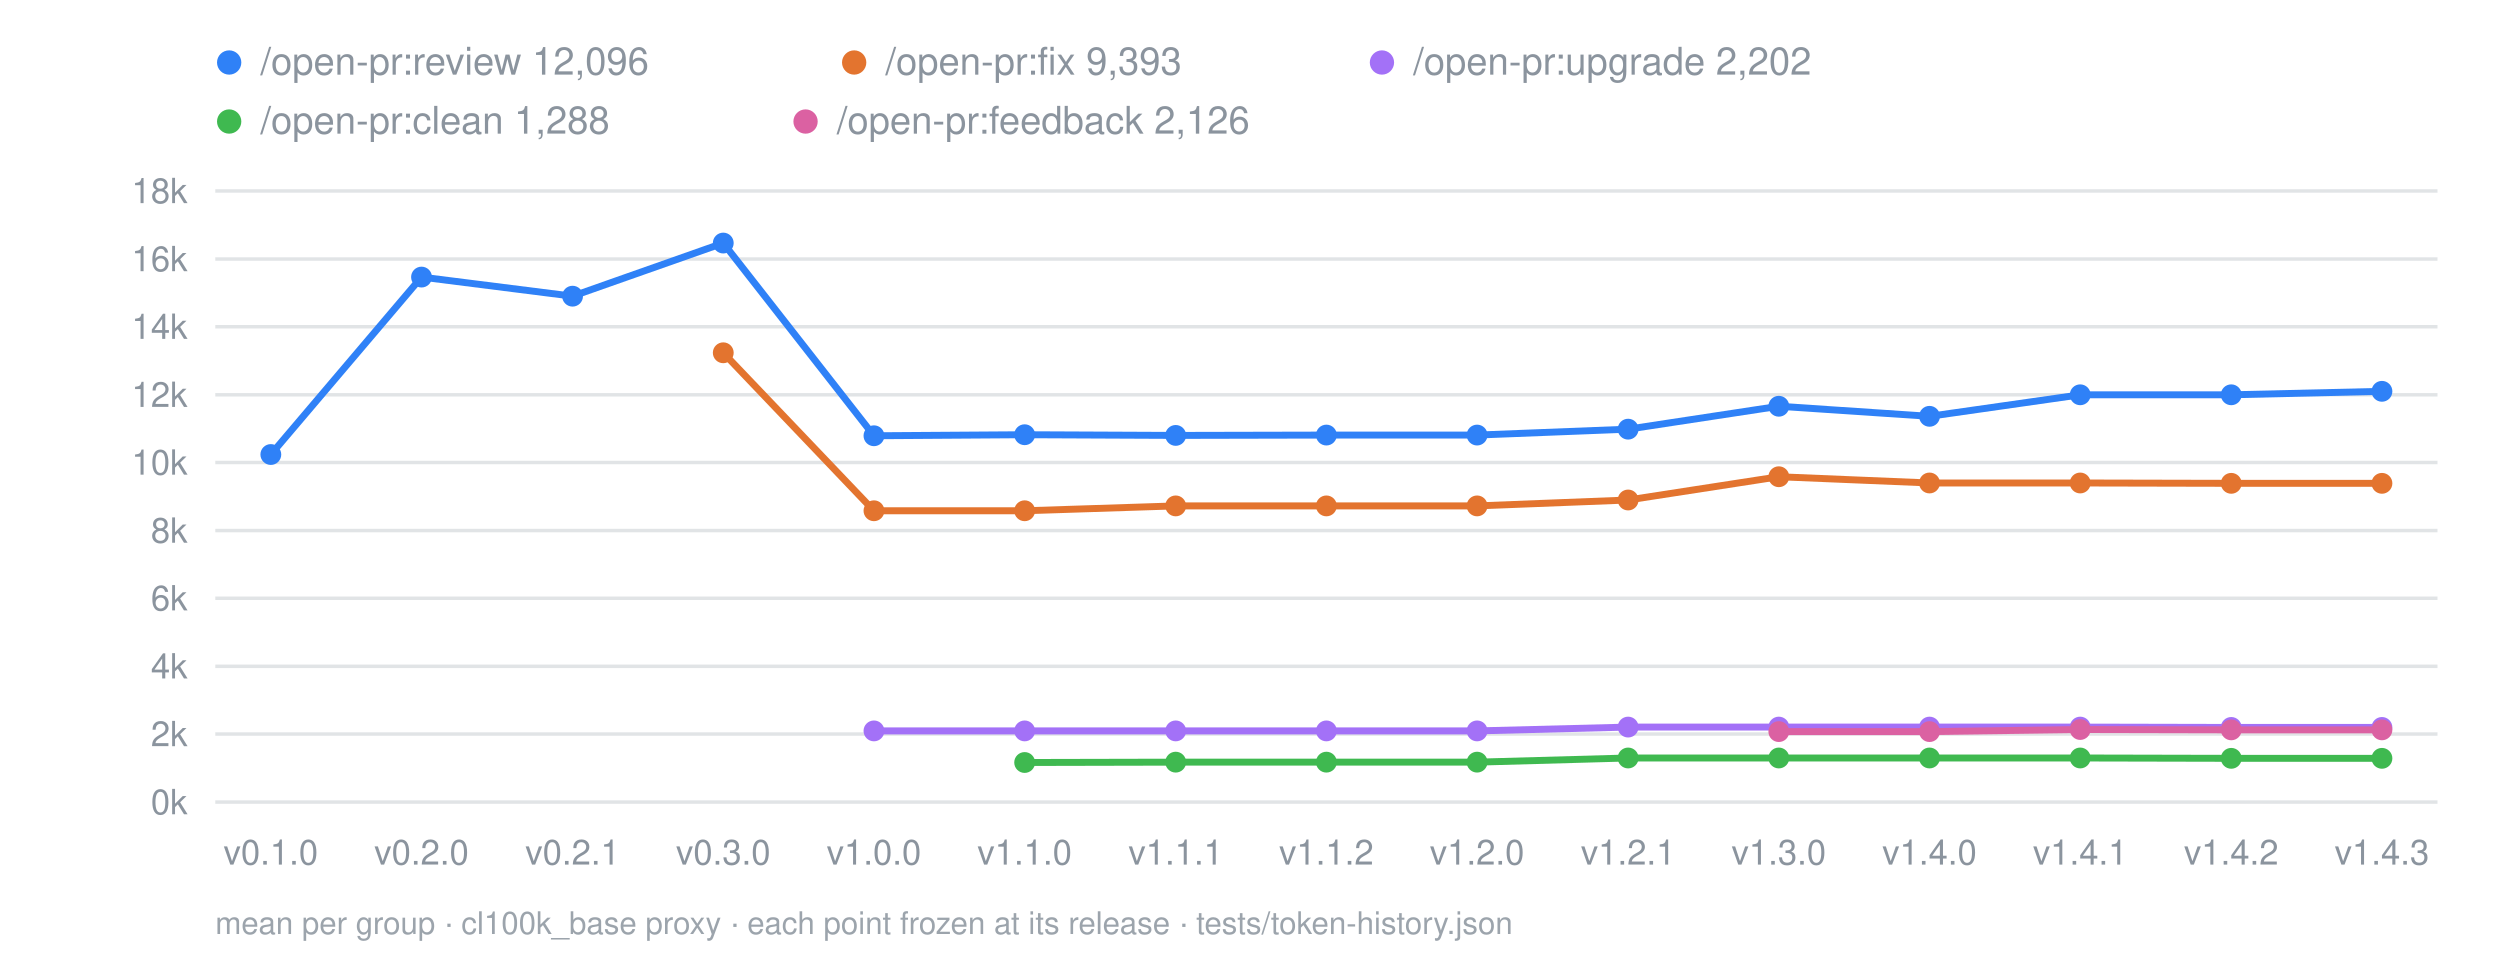
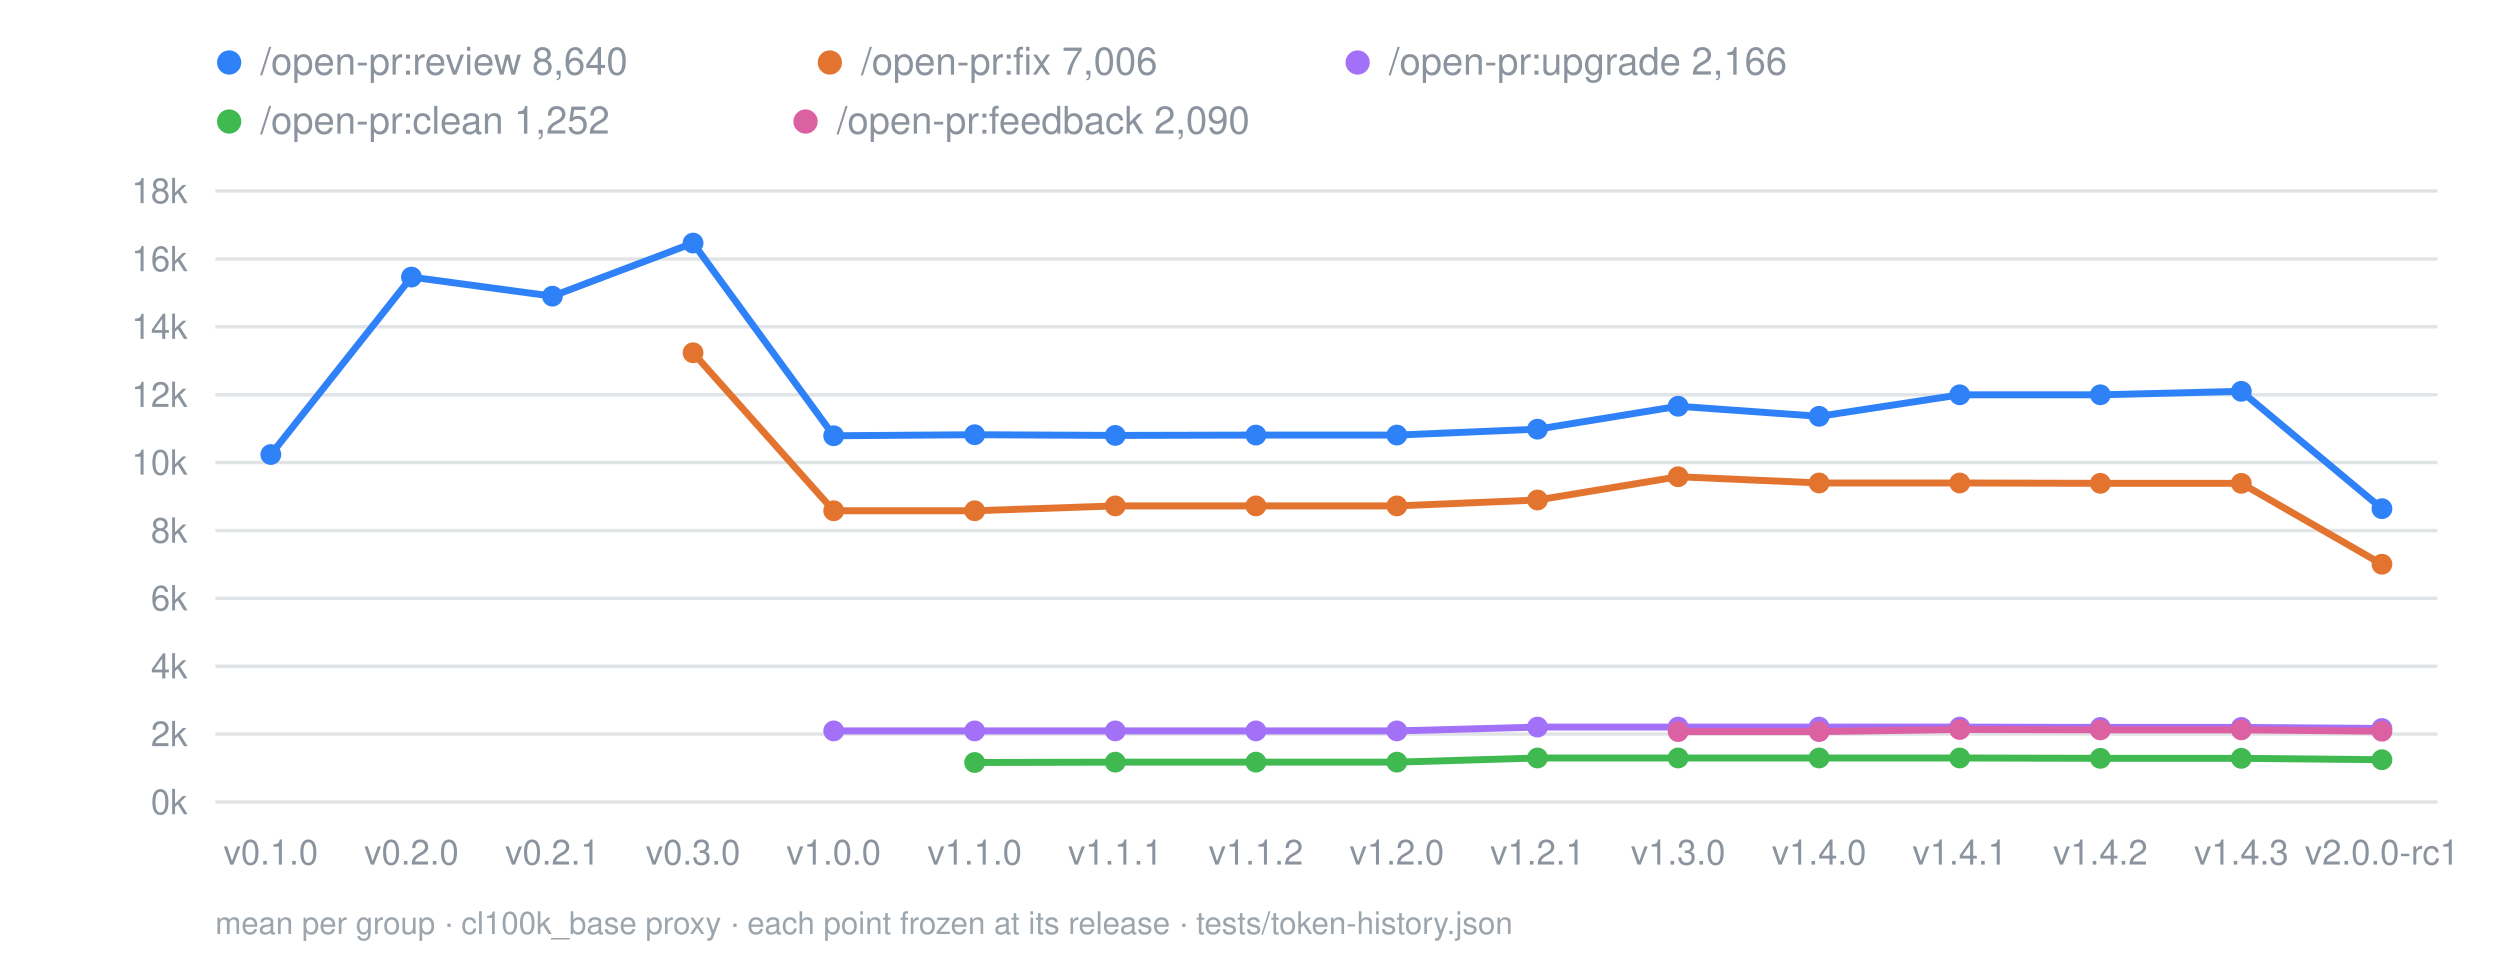
<svg xmlns="http://www.w3.org/2000/svg" viewBox="0 0 720 277" width="720" height="277" font-family="system-ui,-apple-system,Segoe UI,Helvetica,Arial,sans-serif" role="img" aria-label="Context cost per release, one line per command">
  <line x1="62" y1="231.0" x2="702" y2="231.0" stroke="#8b949e" stroke-opacity="0.25" />
  <text x="54" y="234.5" text-anchor="end" font-size="10" fill="#8b949e">0k</text>
  <line x1="62" y1="211.4" x2="702" y2="211.4" stroke="#8b949e" stroke-opacity="0.25" />
  <text x="54" y="214.9" text-anchor="end" font-size="10" fill="#8b949e">2k</text>
  <line x1="62" y1="191.9" x2="702" y2="191.9" stroke="#8b949e" stroke-opacity="0.25" />
  <text x="54" y="195.4" text-anchor="end" font-size="10" fill="#8b949e">4k</text>
  <line x1="62" y1="172.3" x2="702" y2="172.3" stroke="#8b949e" stroke-opacity="0.25" />
  <text x="54" y="175.8" text-anchor="end" font-size="10" fill="#8b949e">6k</text>
  <line x1="62" y1="152.8" x2="702" y2="152.8" stroke="#8b949e" stroke-opacity="0.25" />
  <text x="54" y="156.3" text-anchor="end" font-size="10" fill="#8b949e">8k</text>
  <line x1="62" y1="133.2" x2="702" y2="133.2" stroke="#8b949e" stroke-opacity="0.25" />
  <text x="54" y="136.7" text-anchor="end" font-size="10" fill="#8b949e">10k</text>
  <line x1="62" y1="113.7" x2="702" y2="113.7" stroke="#8b949e" stroke-opacity="0.25" />
  <text x="54" y="117.2" text-anchor="end" font-size="10" fill="#8b949e">12k</text>
  <line x1="62" y1="94.1" x2="702" y2="94.1" stroke="#8b949e" stroke-opacity="0.25" />
  <text x="54" y="97.6" text-anchor="end" font-size="10" fill="#8b949e">14k</text>
  <line x1="62" y1="74.6" x2="702" y2="74.6" stroke="#8b949e" stroke-opacity="0.25" />
  <text x="54" y="78.1" text-anchor="end" font-size="10" fill="#8b949e">16k</text>
  <line x1="62" y1="55.0" x2="702" y2="55.0" stroke="#8b949e" stroke-opacity="0.25" />
  <text x="54" y="58.5" text-anchor="end" font-size="10" fill="#8b949e">18k</text>
  <text x="78.0" y="249.0" text-anchor="middle" font-size="10" fill="#8b949e">v0.1.0</text>
-   <text x="121.4" y="249.0" text-anchor="middle" font-size="10" fill="#8b949e">v0.2.0</text>
-   <text x="164.9" y="249.0" text-anchor="middle" font-size="10" fill="#8b949e">v0.2.1</text>
-   <text x="208.3" y="249.0" text-anchor="middle" font-size="10" fill="#8b949e">v0.3.0</text>
-   <text x="251.7" y="249.0" text-anchor="middle" font-size="10" fill="#8b949e">v1.0.0</text>
-   <text x="295.1" y="249.0" text-anchor="middle" font-size="10" fill="#8b949e">v1.1.0</text>
-   <text x="338.6" y="249.0" text-anchor="middle" font-size="10" fill="#8b949e">v1.1.1</text>
-   <text x="382.0" y="249.0" text-anchor="middle" font-size="10" fill="#8b949e">v1.1.2</text>
-   <text x="425.4" y="249.0" text-anchor="middle" font-size="10" fill="#8b949e">v1.2.0</text>
-   <text x="468.9" y="249.0" text-anchor="middle" font-size="10" fill="#8b949e">v1.2.1</text>
-   <text x="512.3" y="249.0" text-anchor="middle" font-size="10" fill="#8b949e">v1.3.0</text>
-   <text x="555.7" y="249.0" text-anchor="middle" font-size="10" fill="#8b949e">v1.4.0</text>
-   <text x="599.1" y="249.0" text-anchor="middle" font-size="10" fill="#8b949e">v1.4.1</text>
-   <text x="642.6" y="249.0" text-anchor="middle" font-size="10" fill="#8b949e">v1.4.2</text>
-   <text x="686.0" y="249.0" text-anchor="middle" font-size="10" fill="#8b949e">v1.4.3</text>
-   <polyline points="78.0,130.9 121.4,79.8 164.9,85.3 208.3,70.0 251.7,125.5 295.1,125.2 338.6,125.4 382.0,125.3 425.4,125.3 468.9,123.6 512.3,117.0 555.7,119.9 599.1,113.7 642.6,113.7 686.0,112.7" fill="none" stroke="#2f81f7" stroke-width="2" stroke-linejoin="round" />
+   <text x="118.5" y="249.0" text-anchor="middle" font-size="10" fill="#8b949e">v0.2.0</text>
+   <text x="159.1" y="249.0" text-anchor="middle" font-size="10" fill="#8b949e">v0.2.1</text>
+   <text x="199.6" y="249.0" text-anchor="middle" font-size="10" fill="#8b949e">v0.3.0</text>
+   <text x="240.1" y="249.0" text-anchor="middle" font-size="10" fill="#8b949e">v1.0.0</text>
+   <text x="280.7" y="249.0" text-anchor="middle" font-size="10" fill="#8b949e">v1.1.0</text>
+   <text x="321.2" y="249.0" text-anchor="middle" font-size="10" fill="#8b949e">v1.1.1</text>
+   <text x="361.7" y="249.0" text-anchor="middle" font-size="10" fill="#8b949e">v1.1.2</text>
+   <text x="402.3" y="249.0" text-anchor="middle" font-size="10" fill="#8b949e">v1.2.0</text>
+   <text x="442.8" y="249.0" text-anchor="middle" font-size="10" fill="#8b949e">v1.2.1</text>
+   <text x="483.3" y="249.0" text-anchor="middle" font-size="10" fill="#8b949e">v1.3.0</text>
+   <text x="523.9" y="249.0" text-anchor="middle" font-size="10" fill="#8b949e">v1.4.0</text>
+   <text x="564.4" y="249.0" text-anchor="middle" font-size="10" fill="#8b949e">v1.4.1</text>
+   <text x="604.9" y="249.0" text-anchor="middle" font-size="10" fill="#8b949e">v1.4.2</text>
+   <text x="645.5" y="249.0" text-anchor="middle" font-size="10" fill="#8b949e">v1.4.3</text>
+   <text x="686.0" y="249.0" text-anchor="middle" font-size="10" fill="#8b949e">v2.0.0-rc1</text>
+   <polyline points="78.0,130.9 118.5,79.8 159.1,85.3 199.6,70.0 240.1,125.5 280.7,125.2 321.2,125.4 361.7,125.3 402.3,125.3 442.8,123.6 483.3,117.0 523.9,119.9 564.4,113.7 604.9,113.7 645.5,112.7 686.0,146.5" fill="none" stroke="#2f81f7" stroke-width="2" stroke-linejoin="round" />
  <circle cx="78.0" cy="130.9" r="3" fill="#2f81f7" />
-   <circle cx="121.4" cy="79.8" r="3" fill="#2f81f7" />
-   <circle cx="164.9" cy="85.3" r="3" fill="#2f81f7" />
-   <circle cx="208.3" cy="70.0" r="3" fill="#2f81f7" />
-   <circle cx="251.7" cy="125.5" r="3" fill="#2f81f7" />
-   <circle cx="295.1" cy="125.2" r="3" fill="#2f81f7" />
-   <circle cx="338.6" cy="125.4" r="3" fill="#2f81f7" />
-   <circle cx="382.0" cy="125.3" r="3" fill="#2f81f7" />
-   <circle cx="425.4" cy="125.3" r="3" fill="#2f81f7" />
-   <circle cx="468.9" cy="123.6" r="3" fill="#2f81f7" />
-   <circle cx="512.3" cy="117.0" r="3" fill="#2f81f7" />
-   <circle cx="555.7" cy="119.9" r="3" fill="#2f81f7" />
-   <circle cx="599.1" cy="113.7" r="3" fill="#2f81f7" />
-   <circle cx="642.6" cy="113.7" r="3" fill="#2f81f7" />
-   <circle cx="686.0" cy="112.7" r="3" fill="#2f81f7" />
-   <polyline points="208.3,101.6 251.7,147.1 295.1,147.1 338.6,145.7 382.0,145.7 425.4,145.7 468.9,144.0 512.3,137.3 555.7,139.1 599.1,139.1 642.6,139.2 686.0,139.2" fill="none" stroke="#e3742f" stroke-width="2" stroke-linejoin="round" />
-   <circle cx="208.3" cy="101.6" r="3" fill="#e3742f" />
-   <circle cx="251.7" cy="147.1" r="3" fill="#e3742f" />
-   <circle cx="295.1" cy="147.1" r="3" fill="#e3742f" />
-   <circle cx="338.6" cy="145.7" r="3" fill="#e3742f" />
-   <circle cx="382.0" cy="145.7" r="3" fill="#e3742f" />
-   <circle cx="425.4" cy="145.7" r="3" fill="#e3742f" />
-   <circle cx="468.9" cy="144.0" r="3" fill="#e3742f" />
-   <circle cx="512.3" cy="137.3" r="3" fill="#e3742f" />
-   <circle cx="555.7" cy="139.1" r="3" fill="#e3742f" />
-   <circle cx="599.1" cy="139.1" r="3" fill="#e3742f" />
-   <circle cx="642.6" cy="139.2" r="3" fill="#e3742f" />
-   <circle cx="686.0" cy="139.2" r="3" fill="#e3742f" />
-   <polyline points="251.7,210.5 295.1,210.5 338.6,210.5 382.0,210.5 425.4,210.5 468.9,209.4 512.3,209.4 555.7,209.4 599.1,209.4 642.6,209.5 686.0,209.5" fill="none" stroke="#a371f7" stroke-width="2" stroke-linejoin="round" />
-   <circle cx="251.7" cy="210.5" r="3" fill="#a371f7" />
-   <circle cx="295.1" cy="210.5" r="3" fill="#a371f7" />
-   <circle cx="338.6" cy="210.5" r="3" fill="#a371f7" />
-   <circle cx="382.0" cy="210.5" r="3" fill="#a371f7" />
-   <circle cx="425.4" cy="210.5" r="3" fill="#a371f7" />
-   <circle cx="468.9" cy="209.4" r="3" fill="#a371f7" />
-   <circle cx="512.3" cy="209.4" r="3" fill="#a371f7" />
-   <circle cx="555.7" cy="209.4" r="3" fill="#a371f7" />
-   <circle cx="599.1" cy="209.4" r="3" fill="#a371f7" />
-   <circle cx="642.6" cy="209.5" r="3" fill="#a371f7" />
-   <circle cx="686.0" cy="209.5" r="3" fill="#a371f7" />
-   <polyline points="295.1,219.6 338.6,219.5 382.0,219.5 425.4,219.5 468.9,218.3 512.3,218.3 555.7,218.3 599.1,218.3 642.6,218.4 686.0,218.4" fill="none" stroke="#3fb950" stroke-width="2" stroke-linejoin="round" />
-   <circle cx="295.1" cy="219.6" r="3" fill="#3fb950" />
-   <circle cx="338.6" cy="219.5" r="3" fill="#3fb950" />
-   <circle cx="382.0" cy="219.5" r="3" fill="#3fb950" />
-   <circle cx="425.4" cy="219.5" r="3" fill="#3fb950" />
-   <circle cx="468.9" cy="218.3" r="3" fill="#3fb950" />
-   <circle cx="512.3" cy="218.3" r="3" fill="#3fb950" />
-   <circle cx="555.7" cy="218.3" r="3" fill="#3fb950" />
-   <circle cx="599.1" cy="218.3" r="3" fill="#3fb950" />
-   <circle cx="642.6" cy="218.4" r="3" fill="#3fb950" />
-   <circle cx="686.0" cy="218.4" r="3" fill="#3fb950" />
-   <polyline points="512.3,210.7 555.7,210.7 599.1,210.1 642.6,210.2 686.0,210.2" fill="none" stroke="#db61a2" stroke-width="2" stroke-linejoin="round" />
-   <circle cx="512.3" cy="210.7" r="3" fill="#db61a2" />
-   <circle cx="555.7" cy="210.7" r="3" fill="#db61a2" />
-   <circle cx="599.1" cy="210.1" r="3" fill="#db61a2" />
-   <circle cx="642.6" cy="210.2" r="3" fill="#db61a2" />
-   <circle cx="686.0" cy="210.2" r="3" fill="#db61a2" />
+   <circle cx="118.5" cy="79.8" r="3" fill="#2f81f7" />
+   <circle cx="159.1" cy="85.3" r="3" fill="#2f81f7" />
+   <circle cx="199.6" cy="70.0" r="3" fill="#2f81f7" />
+   <circle cx="240.1" cy="125.5" r="3" fill="#2f81f7" />
+   <circle cx="280.7" cy="125.2" r="3" fill="#2f81f7" />
+   <circle cx="321.2" cy="125.4" r="3" fill="#2f81f7" />
+   <circle cx="361.7" cy="125.3" r="3" fill="#2f81f7" />
+   <circle cx="402.3" cy="125.3" r="3" fill="#2f81f7" />
+   <circle cx="442.8" cy="123.6" r="3" fill="#2f81f7" />
+   <circle cx="483.3" cy="117.0" r="3" fill="#2f81f7" />
+   <circle cx="523.9" cy="119.9" r="3" fill="#2f81f7" />
+   <circle cx="564.4" cy="113.7" r="3" fill="#2f81f7" />
+   <circle cx="604.9" cy="113.7" r="3" fill="#2f81f7" />
+   <circle cx="645.5" cy="112.7" r="3" fill="#2f81f7" />
+   <circle cx="686.0" cy="146.5" r="3" fill="#2f81f7" />
+   <polyline points="199.6,101.6 240.1,147.1 280.7,147.1 321.2,145.7 361.7,145.7 402.3,145.7 442.8,144.0 483.3,137.3 523.9,139.1 564.4,139.1 604.9,139.2 645.5,139.2 686.0,162.5" fill="none" stroke="#e3742f" stroke-width="2" stroke-linejoin="round" />
+   <circle cx="199.6" cy="101.6" r="3" fill="#e3742f" />
+   <circle cx="240.1" cy="147.1" r="3" fill="#e3742f" />
+   <circle cx="280.7" cy="147.1" r="3" fill="#e3742f" />
+   <circle cx="321.2" cy="145.7" r="3" fill="#e3742f" />
+   <circle cx="361.7" cy="145.7" r="3" fill="#e3742f" />
+   <circle cx="402.3" cy="145.7" r="3" fill="#e3742f" />
+   <circle cx="442.8" cy="144.0" r="3" fill="#e3742f" />
+   <circle cx="483.3" cy="137.3" r="3" fill="#e3742f" />
+   <circle cx="523.9" cy="139.1" r="3" fill="#e3742f" />
+   <circle cx="564.4" cy="139.1" r="3" fill="#e3742f" />
+   <circle cx="604.9" cy="139.2" r="3" fill="#e3742f" />
+   <circle cx="645.5" cy="139.2" r="3" fill="#e3742f" />
+   <circle cx="686.0" cy="162.5" r="3" fill="#e3742f" />
+   <polyline points="240.1,210.5 280.7,210.5 321.2,210.5 361.7,210.5 402.3,210.5 442.8,209.4 483.3,209.4 523.9,209.4 564.4,209.4 604.9,209.5 645.5,209.5 686.0,209.8" fill="none" stroke="#a371f7" stroke-width="2" stroke-linejoin="round" />
+   <circle cx="240.1" cy="210.5" r="3" fill="#a371f7" />
+   <circle cx="280.7" cy="210.5" r="3" fill="#a371f7" />
+   <circle cx="321.2" cy="210.5" r="3" fill="#a371f7" />
+   <circle cx="361.7" cy="210.5" r="3" fill="#a371f7" />
+   <circle cx="402.3" cy="210.5" r="3" fill="#a371f7" />
+   <circle cx="442.8" cy="209.4" r="3" fill="#a371f7" />
+   <circle cx="483.3" cy="209.4" r="3" fill="#a371f7" />
+   <circle cx="523.9" cy="209.4" r="3" fill="#a371f7" />
+   <circle cx="564.4" cy="209.4" r="3" fill="#a371f7" />
+   <circle cx="604.9" cy="209.5" r="3" fill="#a371f7" />
+   <circle cx="645.5" cy="209.5" r="3" fill="#a371f7" />
+   <circle cx="686.0" cy="209.8" r="3" fill="#a371f7" />
+   <polyline points="280.7,219.6 321.2,219.5 361.7,219.5 402.3,219.5 442.8,218.3 483.3,218.3 523.9,218.3 564.4,218.3 604.9,218.4 645.5,218.4 686.0,218.8" fill="none" stroke="#3fb950" stroke-width="2" stroke-linejoin="round" />
+   <circle cx="280.7" cy="219.6" r="3" fill="#3fb950" />
+   <circle cx="321.2" cy="219.5" r="3" fill="#3fb950" />
+   <circle cx="361.7" cy="219.5" r="3" fill="#3fb950" />
+   <circle cx="402.3" cy="219.5" r="3" fill="#3fb950" />
+   <circle cx="442.8" cy="218.3" r="3" fill="#3fb950" />
+   <circle cx="483.3" cy="218.3" r="3" fill="#3fb950" />
+   <circle cx="523.9" cy="218.3" r="3" fill="#3fb950" />
+   <circle cx="564.4" cy="218.3" r="3" fill="#3fb950" />
+   <circle cx="604.9" cy="218.4" r="3" fill="#3fb950" />
+   <circle cx="645.5" cy="218.4" r="3" fill="#3fb950" />
+   <circle cx="686.0" cy="218.8" r="3" fill="#3fb950" />
+   <polyline points="483.3,210.7 523.9,210.7 564.4,210.1 604.9,210.2 645.5,210.2 686.0,210.6" fill="none" stroke="#db61a2" stroke-width="2" stroke-linejoin="round" />
+   <circle cx="483.3" cy="210.7" r="3" fill="#db61a2" />
+   <circle cx="523.9" cy="210.7" r="3" fill="#db61a2" />
+   <circle cx="564.4" cy="210.1" r="3" fill="#db61a2" />
+   <circle cx="604.9" cy="210.2" r="3" fill="#db61a2" />
+   <circle cx="645.5" cy="210.2" r="3" fill="#db61a2" />
+   <circle cx="686.0" cy="210.6" r="3" fill="#db61a2" />
  <circle cx="66" cy="18" r="3.5" fill="#2f81f7" />
-   <text x="75" y="21.5" font-size="11" fill="#8b949e">/open-pr:review 12,096</text>
-   <circle cx="246.0" cy="18" r="3.5" fill="#e3742f" />
-   <text x="255.0" y="21.5" font-size="11" fill="#8b949e">/open-pr:fix 9,393</text>
-   <circle cx="398.0" cy="18" r="3.5" fill="#a371f7" />
-   <text x="407.0" y="21.5" font-size="11" fill="#8b949e">/open-pr:upgrade 2,202</text>
+   <text x="75" y="21.5" font-size="11" fill="#8b949e">/open-pr:review 8,640</text>
+   <circle cx="239.0" cy="18" r="3.5" fill="#e3742f" />
+   <text x="248.0" y="21.5" font-size="11" fill="#8b949e">/open-pr:fix 7,006</text>
+   <circle cx="391.0" cy="18" r="3.5" fill="#a371f7" />
+   <text x="400.0" y="21.5" font-size="11" fill="#8b949e">/open-pr:upgrade 2,166</text>
  <circle cx="66" cy="35" r="3.5" fill="#3fb950" />
-   <text x="75" y="38.5" font-size="11" fill="#8b949e">/open-pr:clean 1,288</text>
+   <text x="75" y="38.5" font-size="11" fill="#8b949e">/open-pr:clean 1,252</text>
  <circle cx="232.0" cy="35" r="3.5" fill="#db61a2" />
-   <text x="241.0" y="38.5" font-size="11" fill="#8b949e">/open-pr:feedback 2,126</text>
+   <text x="241.0" y="38.5" font-size="11" fill="#8b949e">/open-pr:feedback 2,090</text>
  <text x="62" y="269" font-size="9" fill="#8b949e" fill-opacity="0.85">mean per group · cl100k_base proxy · each point frozen at its release · tests/token-history.json</text>
</svg>
